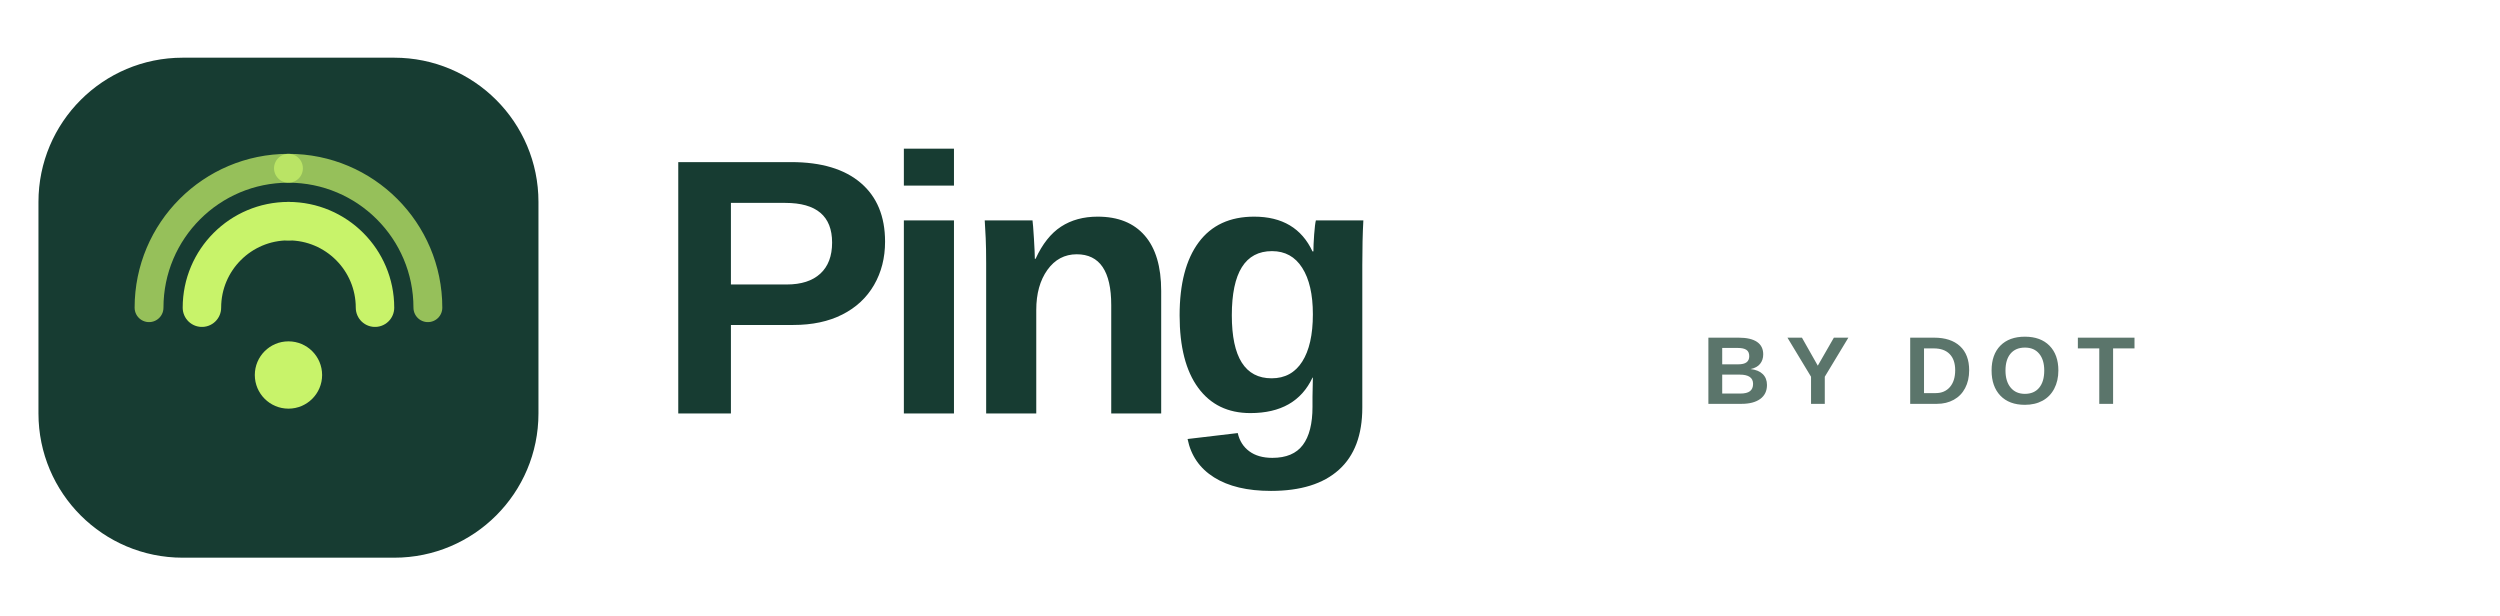
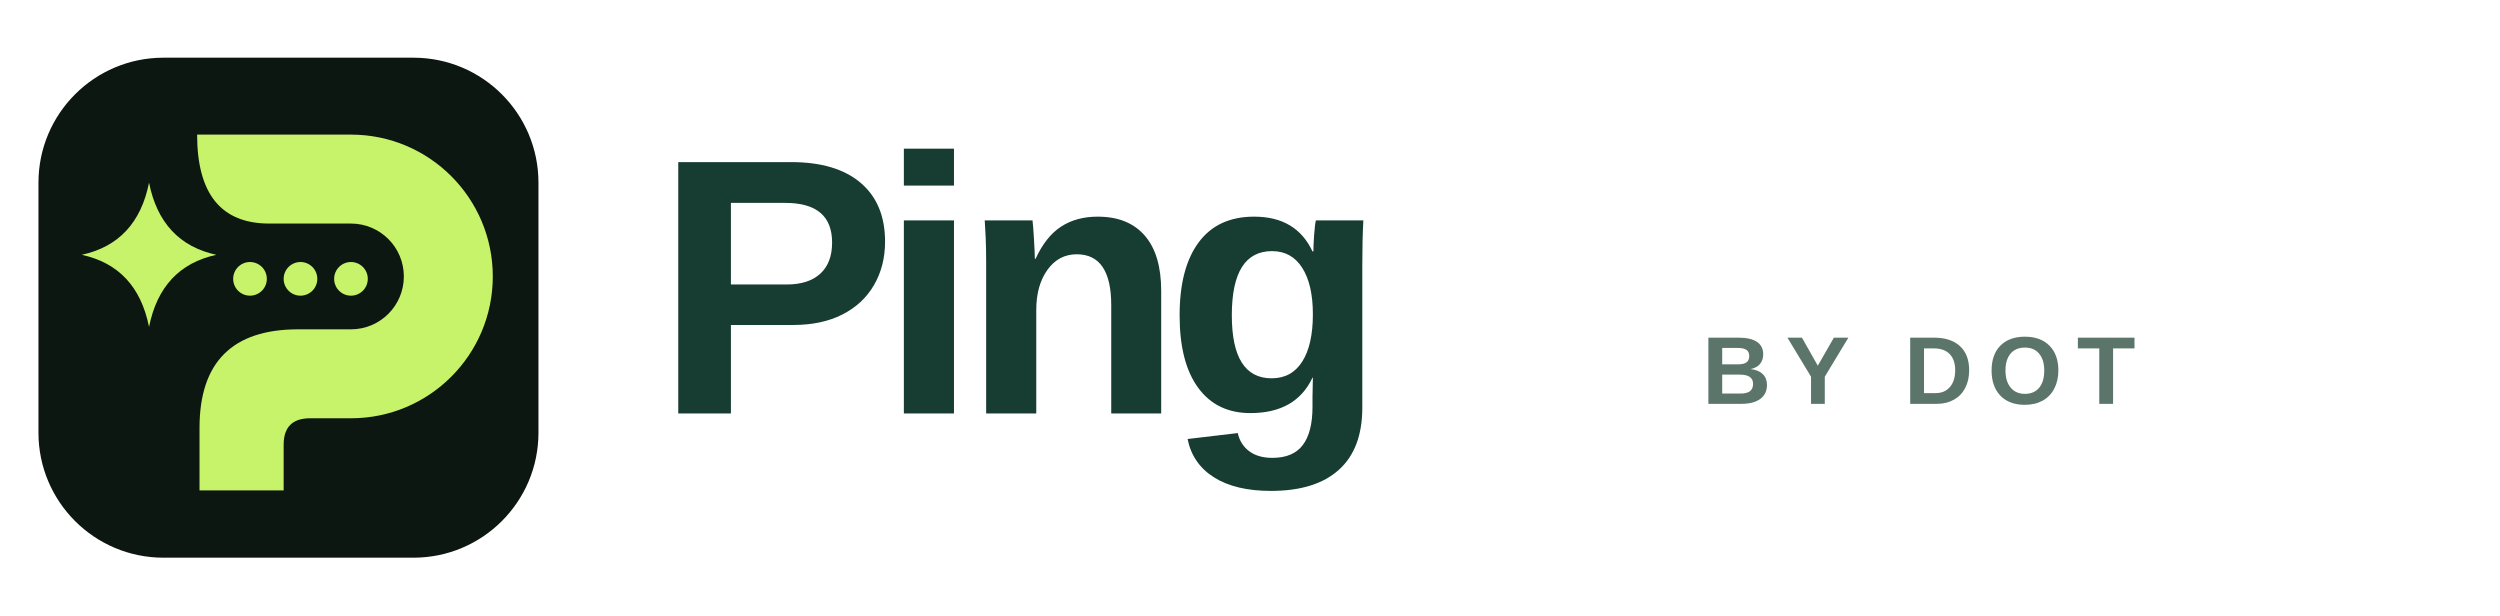
<svg xmlns="http://www.w3.org/2000/svg" width="520" height="128" viewBox="0 0 520 128" role="img" aria-labelledby="title desc">
-   <rect x="8" y="12" width="104" height="104" rx="30" fill="#173C32" />
-   <path d="M42 64a18 18 0 0 1 18-18" fill="none" stroke="#C8F36A" stroke-width="8" stroke-linecap="round" />
-   <path d="M31 64a29 29 0 0 1 29-29" fill="none" stroke="#C8F36A" stroke-width="6" stroke-linecap="round" opacity=".72" />
-   <path d="M60 46a18 18 0 0 1 18 18" fill="none" stroke="#C8F36A" stroke-width="8" stroke-linecap="round" />
-   <path d="M60 35a29 29 0 0 1 29 29" fill="none" stroke="#C8F36A" stroke-width="6" stroke-linecap="round" opacity=".72" />
-   <circle cx="60" cy="78" r="7" fill="#C8F36A" />
+   <rect x="8" y="12" width="104" height="104" rx="26" fill="#0d1711" />
+   <path d="M 31 38 Q 33.5 50.5 45 53 Q 33.5 55.5 31 68 Q 28.5 55.5 17 53 Q 28.5 50.5 31 38 Z" fill="#C7F36B" />
+   <circle cx="52" cy="58" r="3.5" fill="#C7F36B" />
+   <circle cx="62.5" cy="58" r="3.5" fill="#C7F36B" />
+   <circle cx="73" cy="58" r="3.5" fill="#C7F36B" />
+   <path d="M 41 28 H 73 A 29.5 29.5 0 0 1 73 87 H 64.5 Q 59 87 59 92.5 V 102 H 41.5 V 89 Q 41.5 68.5 62 68.5 H 73 A 11 11 0 0 0 73 46.5 H 56 Q 41 46.5 41 28 Z" fill="#C7F36B" />
  <text x="136" y="86" fill="#173C32" font-family="Arial,Helvetica,sans-serif" font-size="76" font-weight="800" letter-spacing="-4">Ping</text>
  <text x="354" y="84" fill="#5B756B" font-family="Arial,Helvetica,sans-serif" font-size="20" font-weight="700" letter-spacing="3">BY DOT</text>
</svg>
